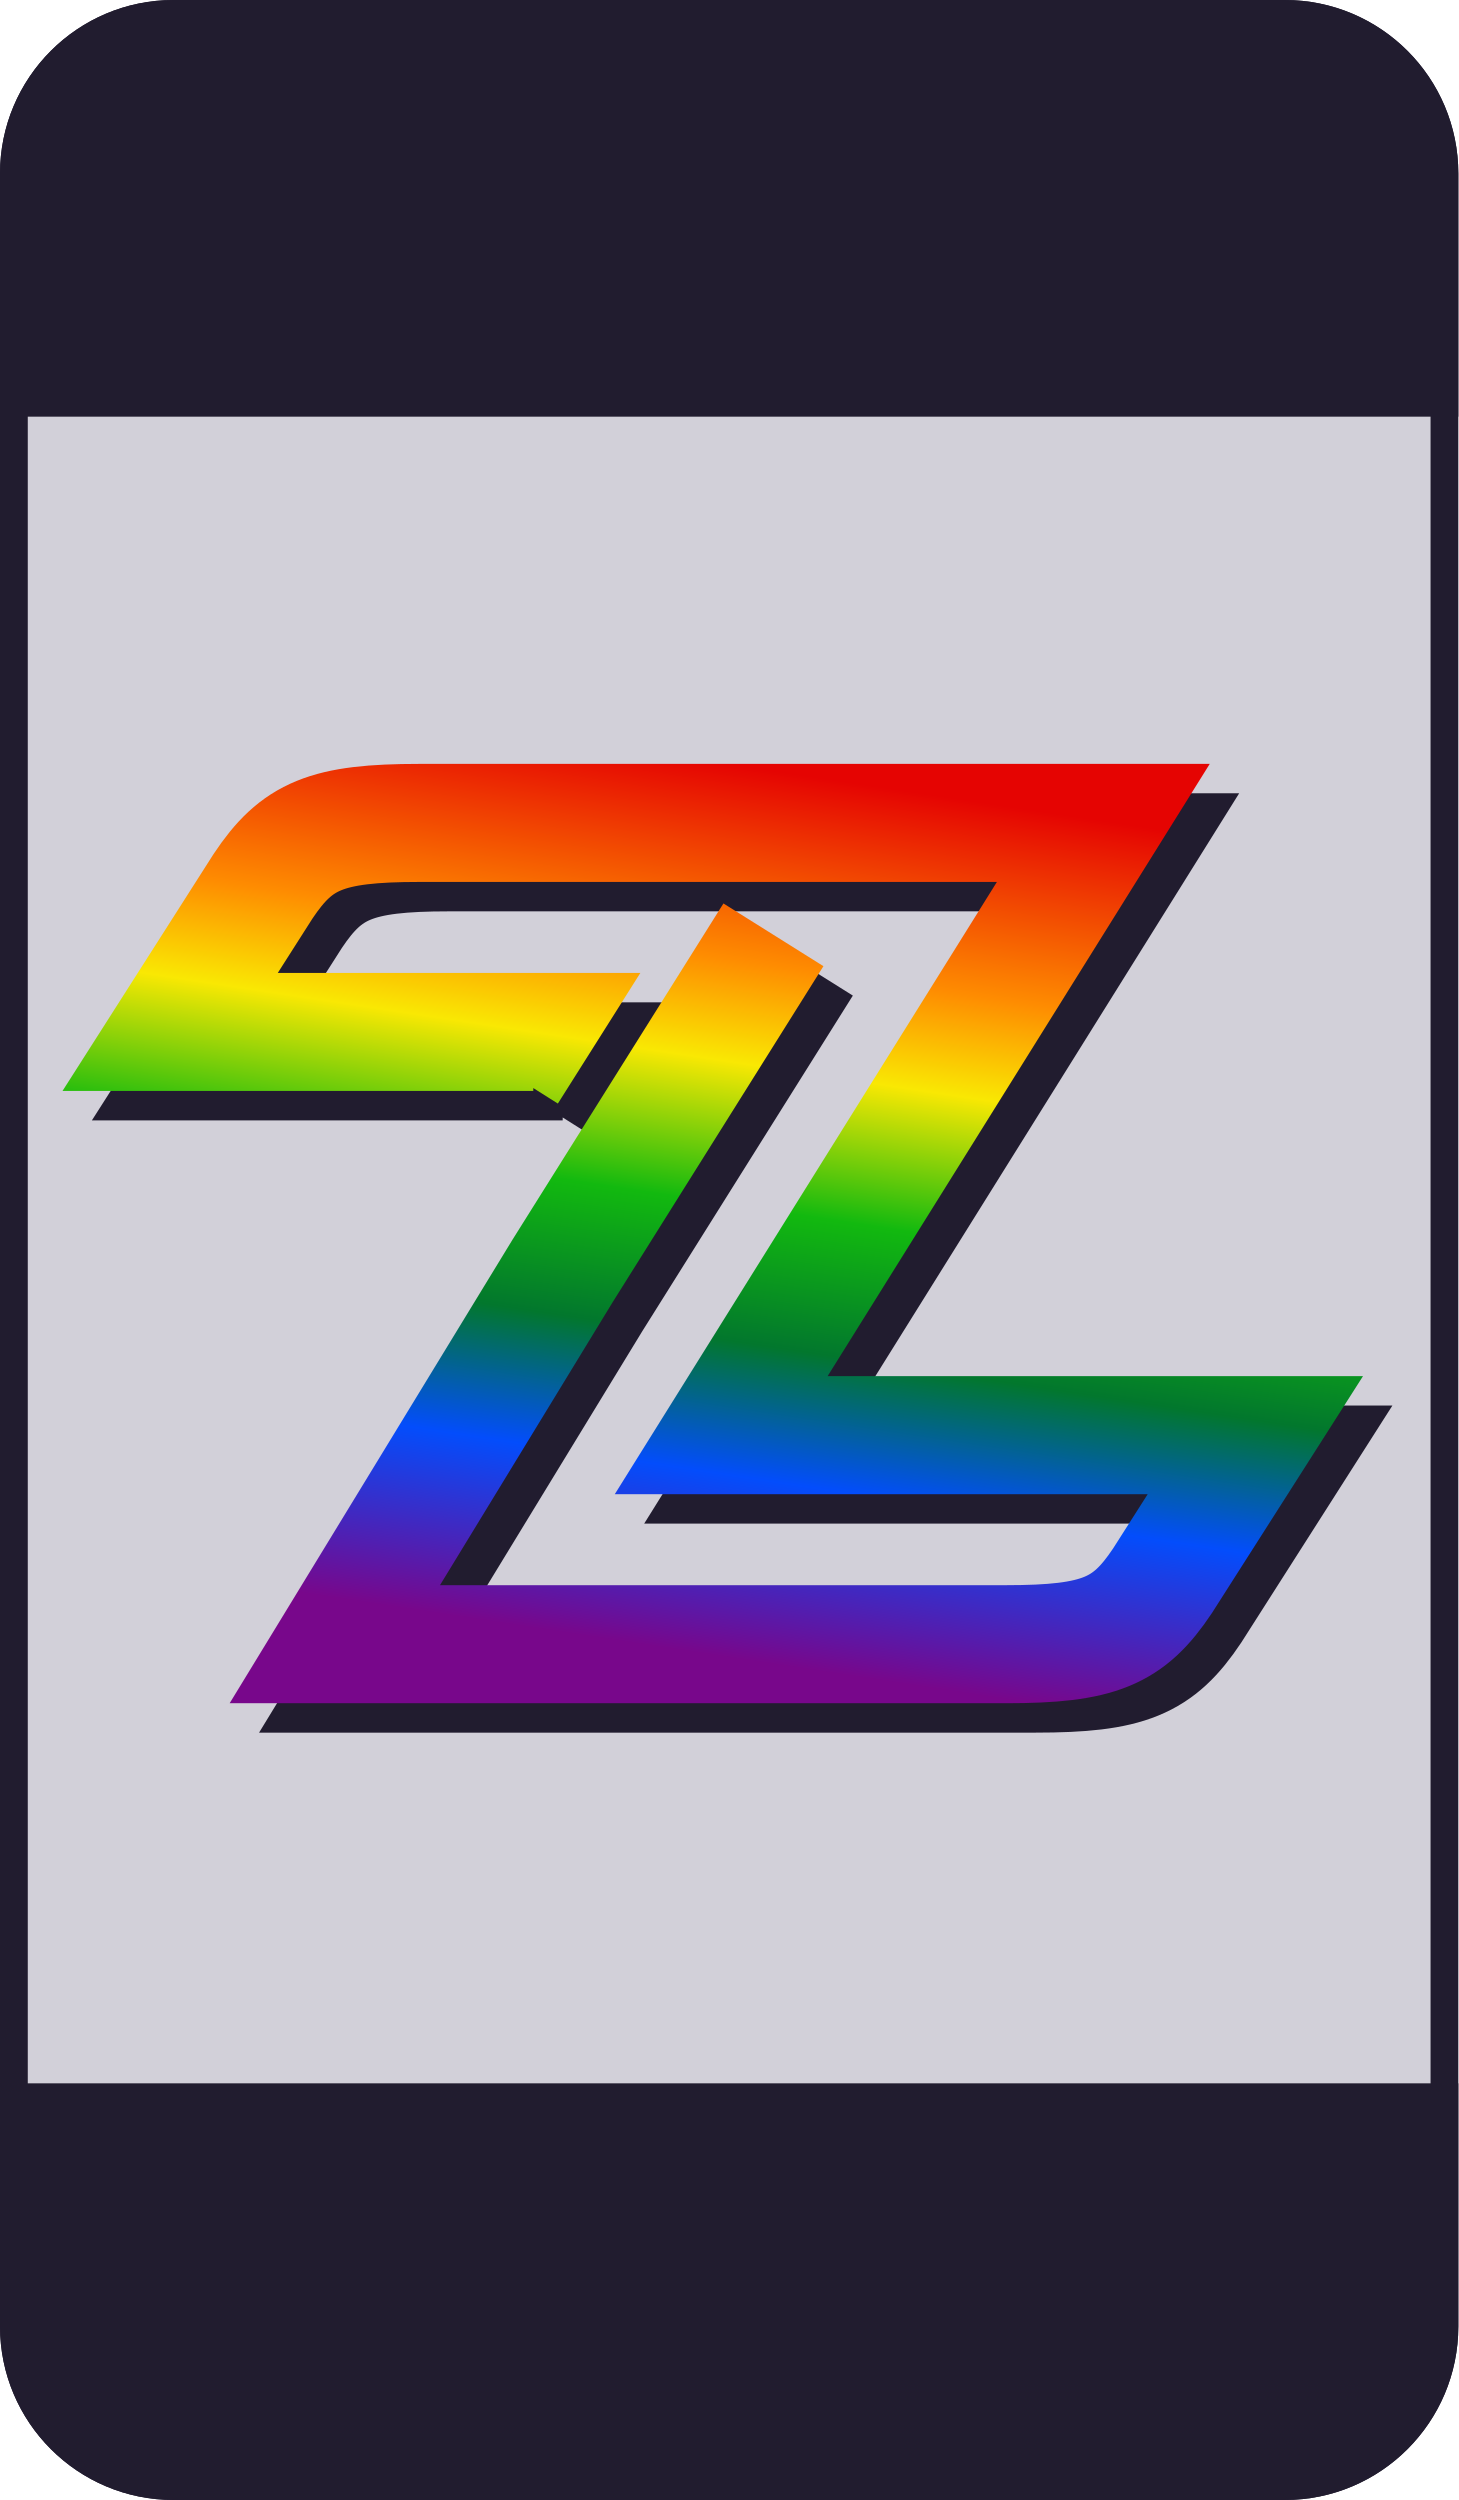
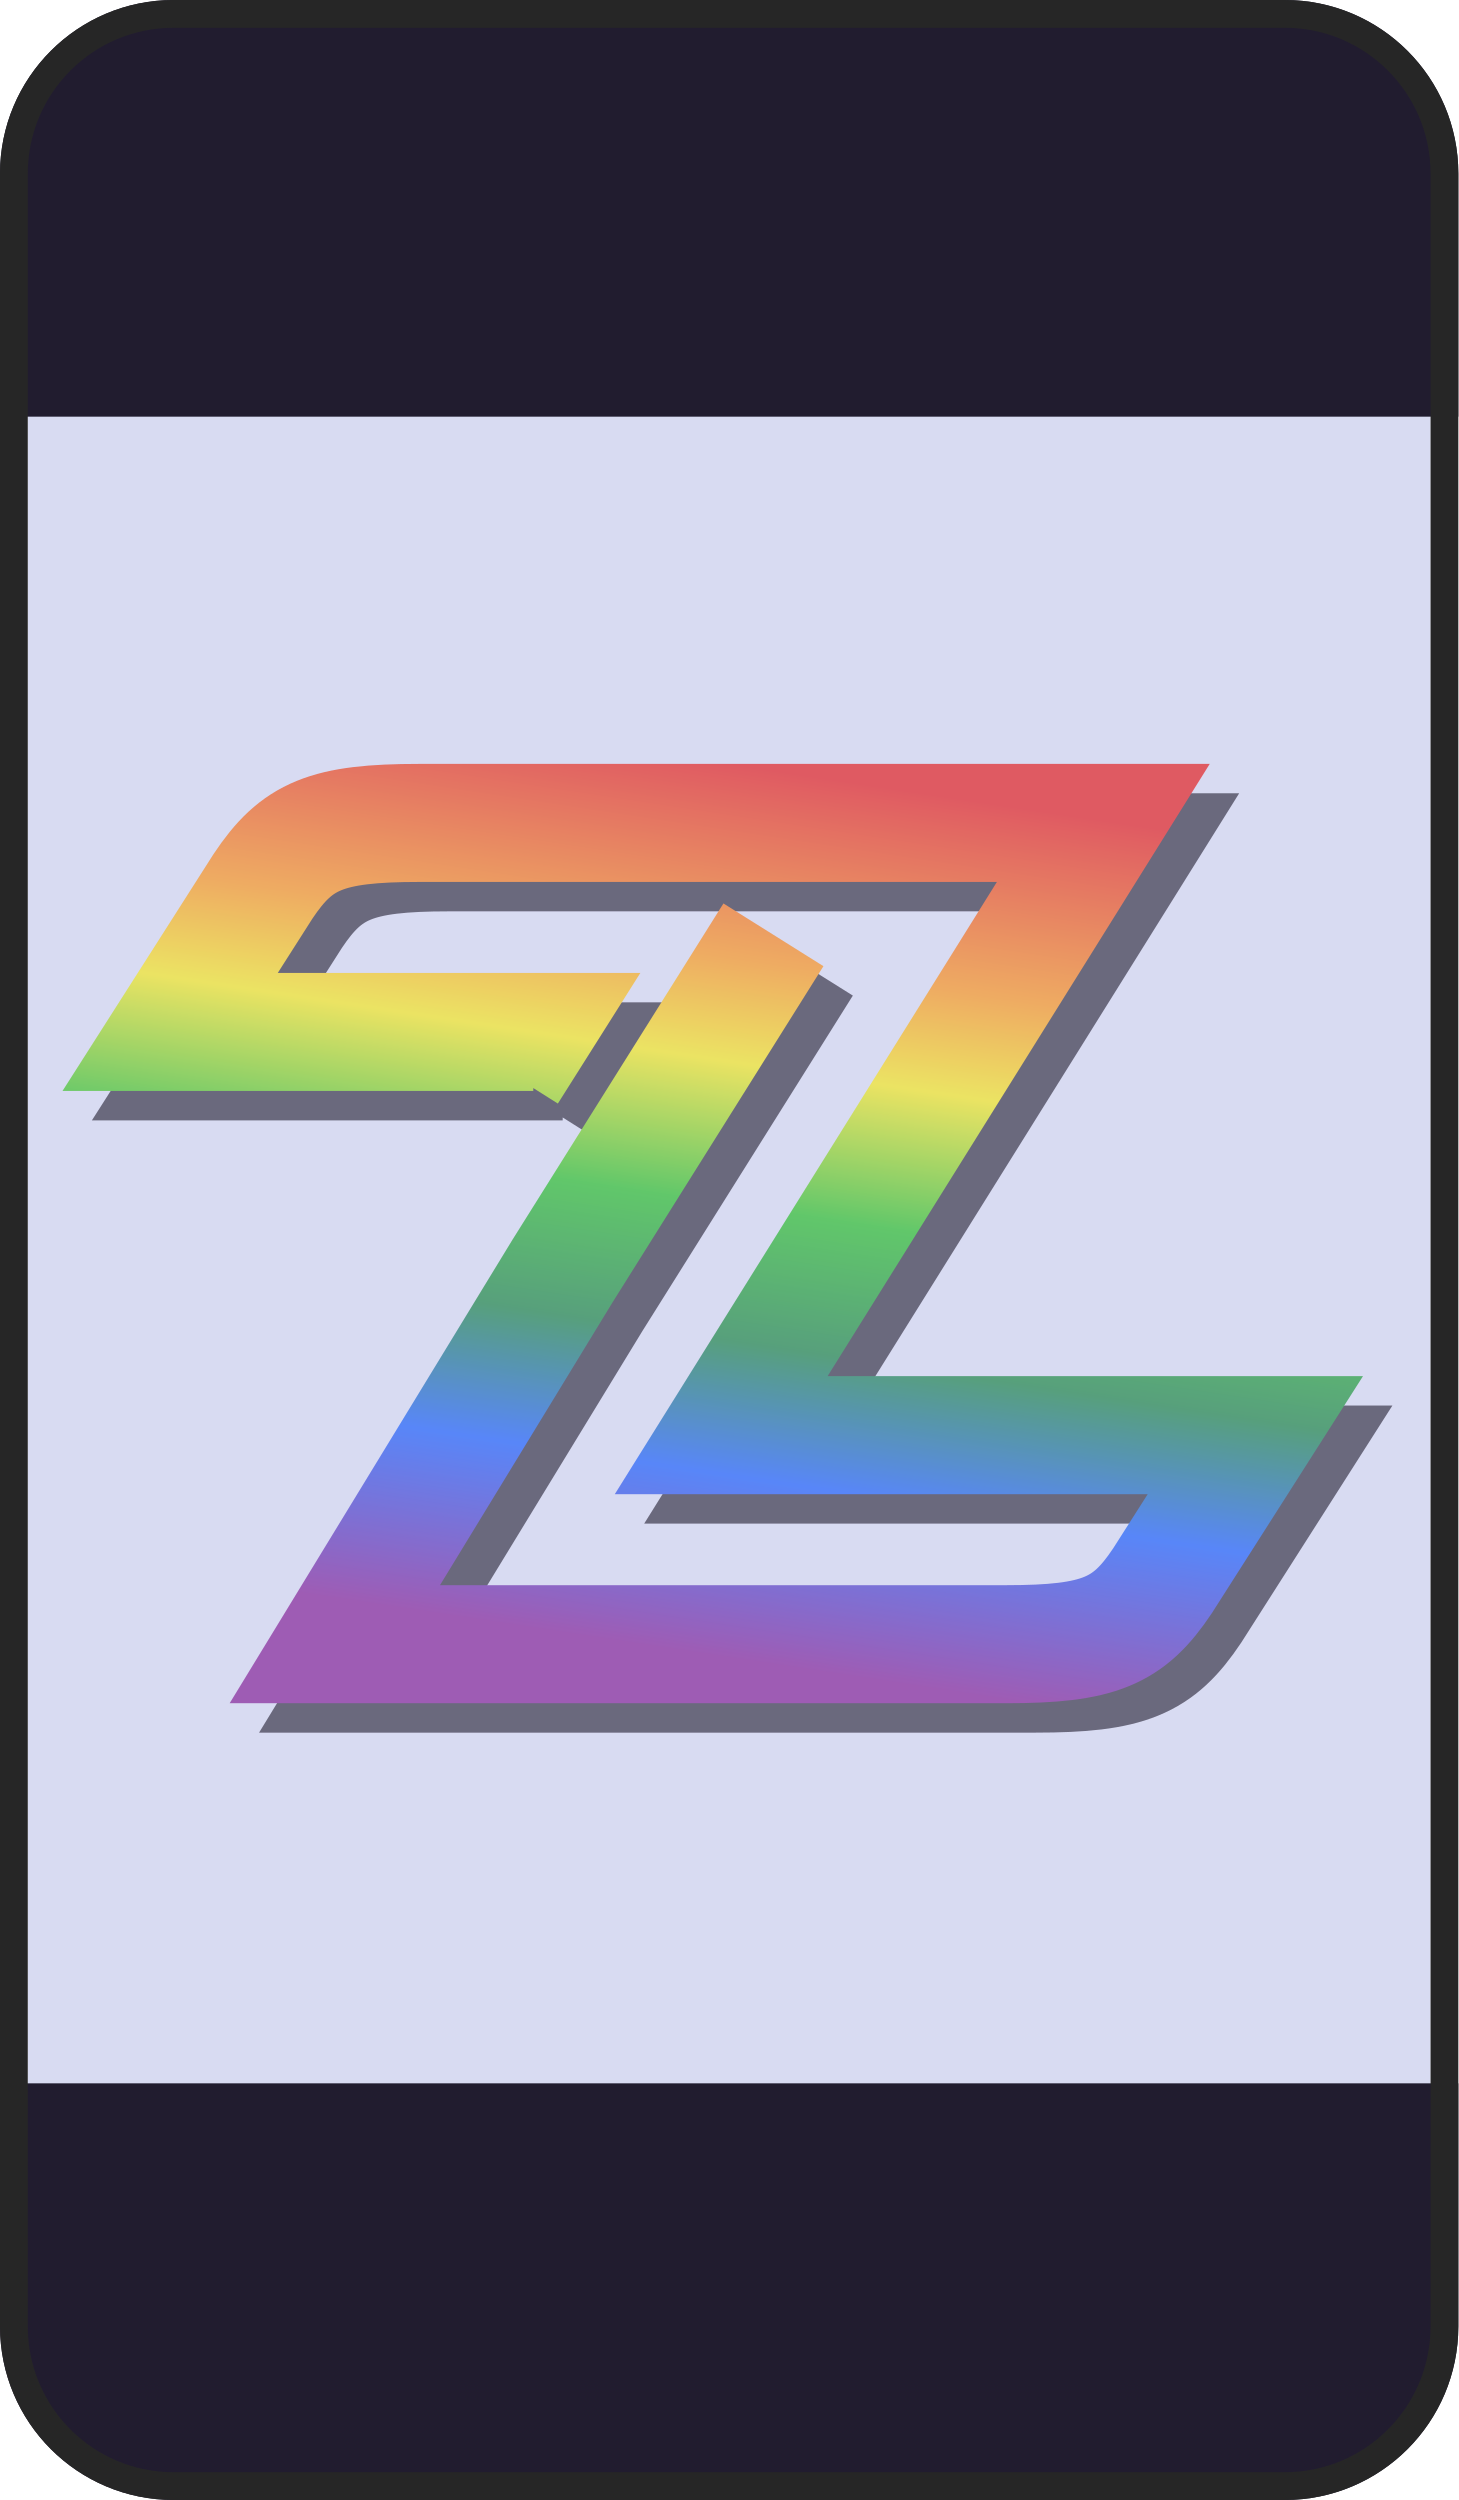
<svg xmlns="http://www.w3.org/2000/svg" width="420" height="720" viewBox="0 0 420 720" fill="none">
-   <rect width="420" height="720" rx="50" fill="#211C2F" />
-   <rect x="8" y="8" width="404" height="704" rx="42" fill="#D2D0D9" />
-   <path d="M154.757 317.219L162.054 305.666H57.469L84.224 263.711C93.952 249.118 102.465 245.469 129.219 245.469H251.437H326.227L271.198 333.636L216.17 421.803H370.006L343.252 463.758C333.523 478.352 325.01 482 298.256 482H104.897L170.566 374.375L211.001 309.922L231.219 277.696" stroke="#211C2F" stroke-width="34" />
-   <path d="M146.288 308.75L153.584 297.197H49L75.754 255.241C85.483 240.648 93.996 237 120.75 237H242.967H317.757L262.729 325.167L207.701 413.334H361.537L334.783 455.289C325.054 469.882 316.541 473.531 289.787 473.531H96.428L162.097 365.906L202.532 301.453L222.75 269.227" stroke="url(#paint0_linear_1047_268)" stroke-width="34" />
+   <rect x="8" y="8" width="404" height="704" rx="42" fill="#D8DBF2" />
+   <g opacity="0.6">
+     <path d="M154.757 317.219L162.054 305.666H57.469L84.224 263.711C93.952 249.118 102.465 245.469 129.219 245.469H251.437H326.227L271.198 333.636L216.17 421.803H370.006L343.252 463.758C333.523 478.352 325.01 482 298.256 482H104.897L170.566 374.375L211.001 309.922L231.219 277.696" stroke="#211C2F" stroke-width="34" />
+     <path d="M146.288 308.75L153.584 297.197H49L75.754 255.241C85.483 240.648 93.996 237 120.75 237H242.967H317.757L262.729 325.167L207.701 413.334H361.537L334.783 455.289C325.054 469.882 316.541 473.531 289.787 473.531H96.428L162.097 365.906L202.532 301.453L222.75 269.227" stroke="url(#paint0_linear_1047_268)" stroke-width="34" />
+   </g>
  <path d="M0 50C0 22.386 22.386 0 50 0H370C397.614 0 420 22.386 420 50V120H0V50Z" fill="#211C2F" />
  <path d="M0 600H420V670C420 697.614 397.614 720 370 720H50C22.386 720 0 697.614 0 670V600Z" fill="#211C2F" />
+   <rect x="4" y="4" width="412" height="712" rx="46" stroke="#262626" stroke-width="8" />
  <defs>
    <linearGradient id="paint0_linear_1047_268" x1="321.56" y1="237" x2="283.174" y2="490.526" gradientUnits="userSpaceOnUse">
      <stop stop-color="#E50402" />
      <stop offset="0.216" stop-color="#FE8C01" />
      <stop offset="0.33" stop-color="#F9E803" />
      <stop offset="0.489" stop-color="#12B90F" />
      <stop offset="0.64" stop-color="#02772D" />
      <stop offset="0.789" stop-color="#034DFC" />
      <stop offset="0.992" stop-color="#78078B" />
    </linearGradient>
  </defs>
</svg>
